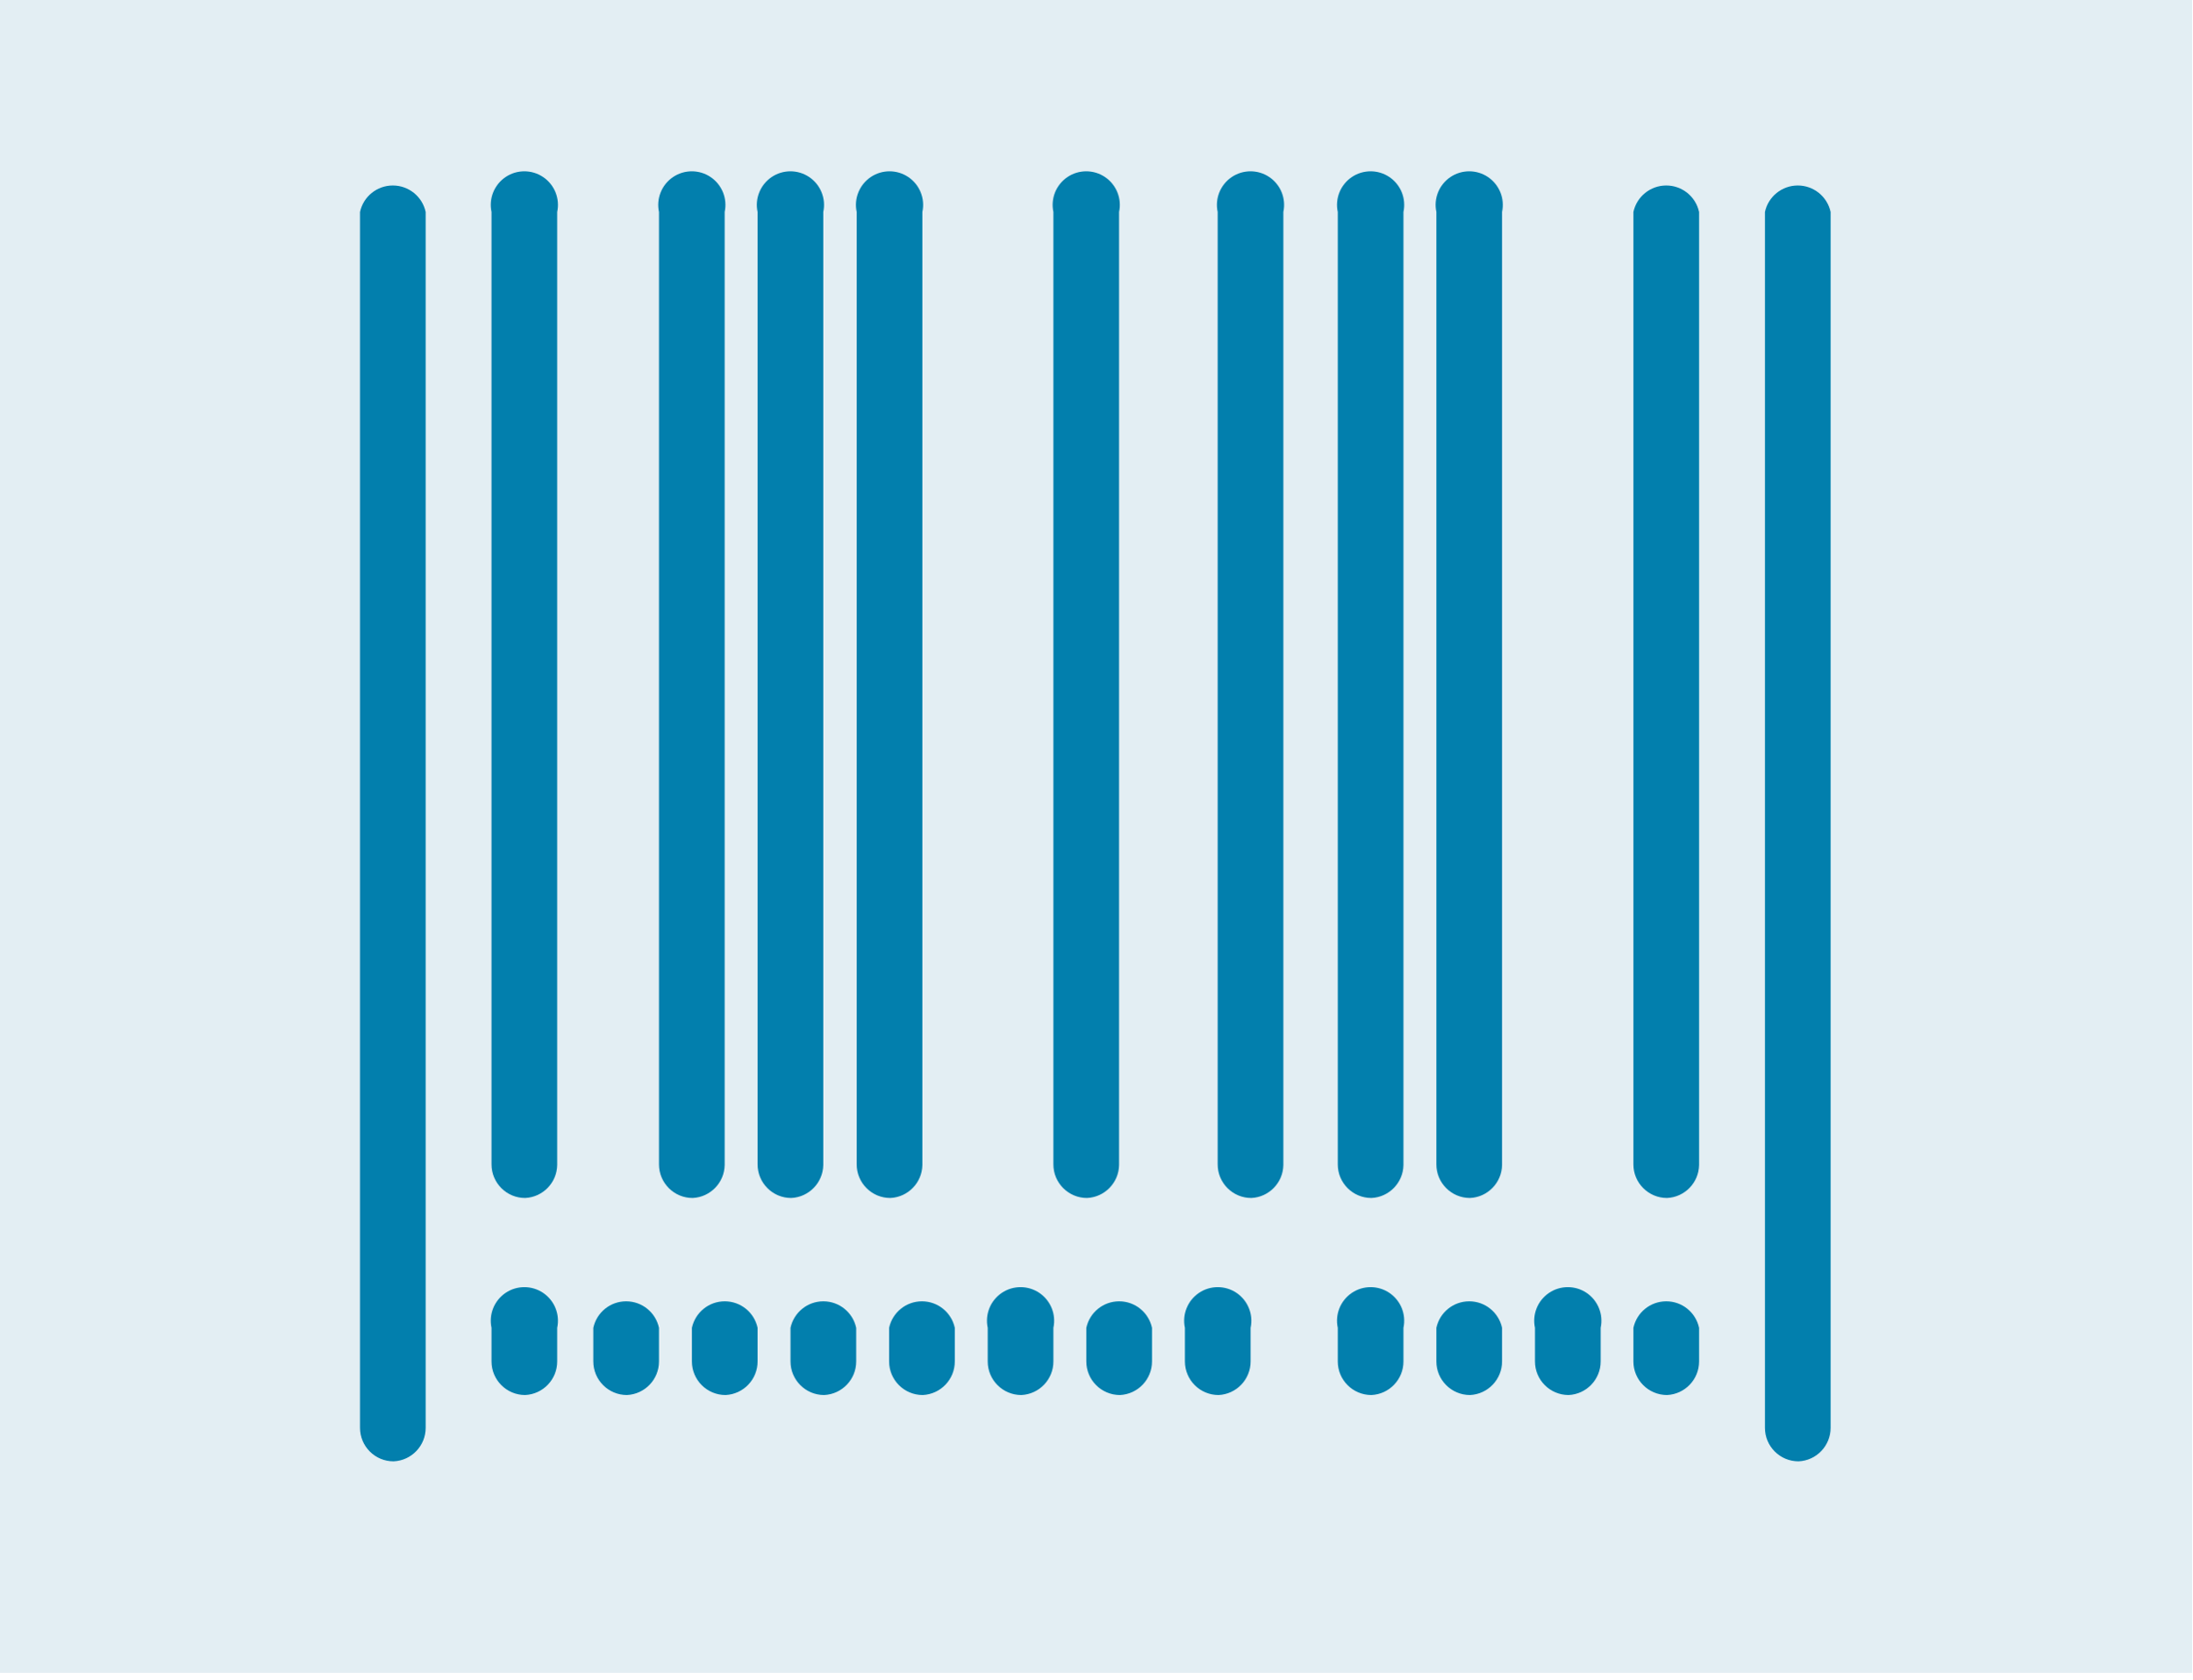
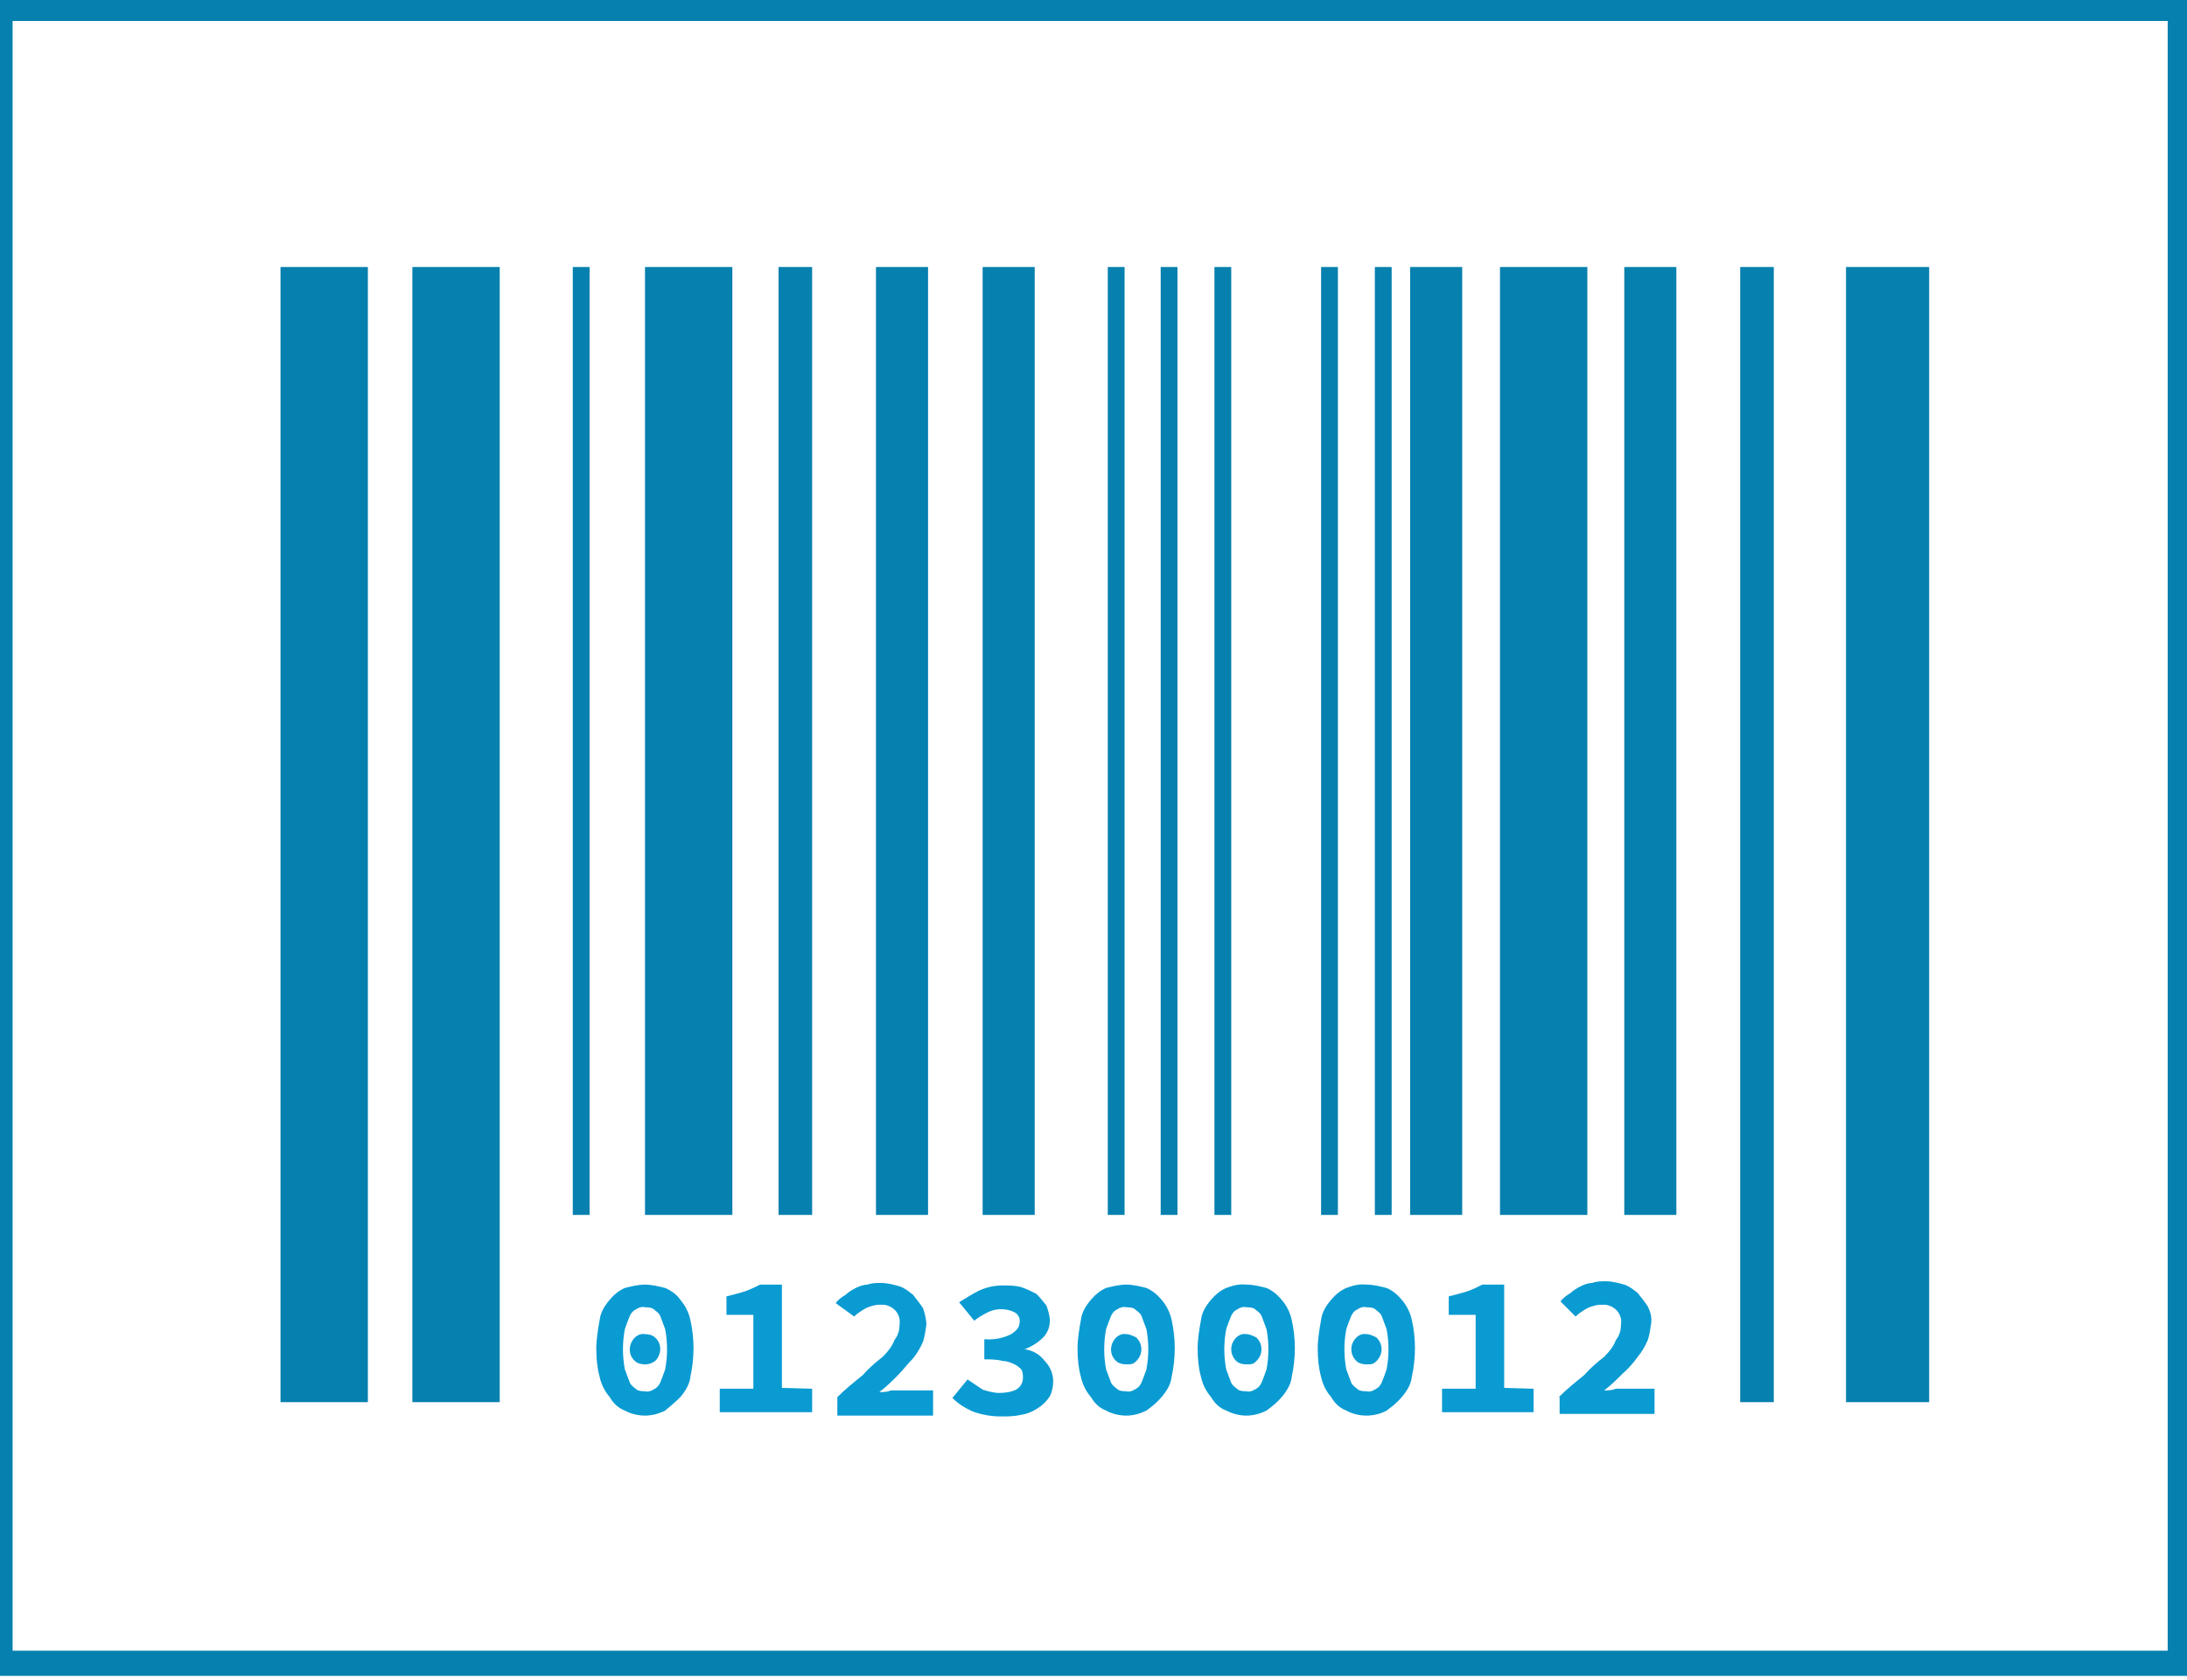
- <svg xmlns="http://www.w3.org/2000/svg" id="Layer_1" data-name="Layer 1" viewBox="0 0 130.5 100">
-   <defs>
-     <style>.cls-1{fill:#e3eef3;}.cls-2{fill:#027fad;}</style>
-   </defs>
-   <rect class="cls-1" width="130.5" height="99.59" />
-   <path class="cls-2" d="M23.43,87a2,2,0,0,1-2-2V12.62a2,2,0,0,1,3.91,0V85A2,2,0,0,1,23.43,87Z" />
-   <path class="cls-2" d="M107.07,87a2,2,0,0,1-2-2V12.62a2,2,0,0,1,3.91,0V85A2,2,0,0,1,107.07,87Z" />
-   <path class="cls-2" d="M31.26,71.32a2,2,0,0,1-2-2V12.62a2,2,0,1,1,3.91,0V69.36A2,2,0,0,1,31.26,71.32Z" />
-   <path class="cls-2" d="M41.23,71.32a2,2,0,0,1-2-2V12.62a2,2,0,1,1,3.91,0V69.36A2,2,0,0,1,41.23,71.32Z" />
-   <path class="cls-2" d="M47.1,71.32a2,2,0,0,1-2-2V12.62a2,2,0,1,1,3.91,0V69.36A2,2,0,0,1,47.1,71.32Z" />
-   <path class="cls-2" d="M53,71.32a2,2,0,0,1-2-2V12.62a2,2,0,1,1,3.91,0V69.36A2,2,0,0,1,53,71.32Z" />
-   <path class="cls-2" d="M64.71,71.32a2,2,0,0,1-2-2V12.62a2,2,0,1,1,3.91,0V69.36A2,2,0,0,1,64.71,71.32Z" />
-   <path class="cls-2" d="M74.49,71.32a2,2,0,0,1-2-2V12.62a2,2,0,1,1,3.91,0V69.36A2,2,0,0,1,74.49,71.32Z" />
-   <path class="cls-2" d="M81.64,71.32a2,2,0,0,1-2-2V12.62a2,2,0,1,1,3.91,0V69.36A2,2,0,0,1,81.64,71.32Z" />
-   <path class="cls-2" d="M87.51,71.32a2,2,0,0,1-2-2V12.62a2,2,0,1,1,3.91,0V69.36A2,2,0,0,1,87.51,71.32Z" />
-   <path class="cls-2" d="M99.24,71.32a2,2,0,0,1-2-2V12.62a2,2,0,0,1,3.91,0V69.36A2,2,0,0,1,99.24,71.32Z" />
-   <path class="cls-2" d="M31.26,83.05a2,2,0,0,1-2-2v-2a2,2,0,1,1,3.91,0v2A2,2,0,0,1,31.26,83.05Z" />
-   <path class="cls-2" d="M37.32,83.05a2,2,0,0,1-2-2v-2a2,2,0,0,1,3.91,0v2A2,2,0,0,1,37.32,83.05Z" />
-   <path class="cls-2" d="M43.19,83.05a2,2,0,0,1-2-2v-2a2,2,0,0,1,3.91,0v2A2,2,0,0,1,43.19,83.05Z" />
-   <path class="cls-2" d="M49.06,83.05a2,2,0,0,1-2-2v-2a2,2,0,0,1,3.91,0v2A2,2,0,0,1,49.06,83.05Z" />
-   <path class="cls-2" d="M54.93,83.05a2,2,0,0,1-2-2v-2a2,2,0,0,1,3.91,0v2A2,2,0,0,1,54.93,83.05Z" />
-   <path class="cls-2" d="M60.8,83.05a2,2,0,0,1-2-2v-2a2,2,0,1,1,3.91,0v2A2,2,0,0,1,60.8,83.05Z" />
-   <path class="cls-2" d="M66.67,83.05a2,2,0,0,1-2-2v-2a2,2,0,0,1,3.91,0v2A2,2,0,0,1,66.67,83.05Z" />
-   <path class="cls-2" d="M72.54,83.05a2,2,0,0,1-2-2v-2a2,2,0,1,1,3.91,0v2A2,2,0,0,1,72.54,83.05Z" />
-   <path class="cls-2" d="M81.64,83.05a2,2,0,0,1-2-2v-2a2,2,0,1,1,3.91,0v2A2,2,0,0,1,81.64,83.05Z" />
-   <path class="cls-2" d="M87.51,83.05a2,2,0,0,1-2-2v-2a2,2,0,0,1,3.91,0v2A2,2,0,0,1,87.51,83.05Z" />
-   <path class="cls-2" d="M93.38,83.05a2,2,0,0,1-2-2v-2a2,2,0,1,1,3.91,0v2A2,2,0,0,1,93.38,83.05Z" />
-   <path class="cls-2" d="M99.24,83.05a2,2,0,0,1-2-2v-2a2,2,0,0,1,3.91,0v2A2,2,0,0,1,99.24,83.05Z" />
+ <svg xmlns="http://www.w3.org/2000/svg" version="1.1" id="Layer_1" x="0px" y="0px" viewBox="0 0 260.4 200" style="enable-background:new 0 0 260.4 200;" xml:space="preserve">
+   <style type="text/css">
+ 	.st0{fill:#0680AE;}
+ 	.st1{fill:#0A9BD2;}
+ </style>
+   <path class="st0" d="M261.1,199.6H-1.5V-0.5h262.6V199.6z M1.5,196.6h256.6V2.5H1.5V196.6z" />
+   <rect x="33.4" y="31.8" class="st0" width="10.4" height="135.2" />
+   <rect x="49.1" y="31.8" class="st0" width="10.4" height="135.2" />
+   <rect x="219.8" y="31.8" class="st0" width="9.9" height="135.2" />
+   <rect x="68.2" y="31.8" class="st0" width="2" height="112.9" />
+   <rect x="92.7" y="31.8" class="st0" width="4" height="112.9" />
+   <rect x="104.3" y="31.8" class="st0" width="6.2" height="112.9" />
+   <rect x="76.8" y="31.8" class="st0" width="10.4" height="112.9" />
+   <rect x="117" y="31.8" class="st0" width="6.2" height="112.9" />
+   <rect x="144.6" y="31.8" class="st0" width="2" height="112.9" />
+   <rect x="163.7" y="31.8" class="st0" width="2" height="112.9" />
+   <rect x="157.3" y="31.8" class="st0" width="2" height="112.9" />
+   <rect x="131.9" y="31.8" class="st0" width="2" height="112.9" />
+   <rect x="138.2" y="31.8" class="st0" width="2" height="112.9" />
+   <rect x="167.9" y="31.8" class="st0" width="6.2" height="112.9" />
+   <rect x="193.4" y="31.8" class="st0" width="6.2" height="112.9" />
+   <rect x="207.2" y="31.8" class="st0" width="4" height="135.2" />
+   <rect x="178.6" y="31.8" class="st0" width="10.4" height="112.9" />
+   <path class="st1" d="M76.8,168.6c-0.8,0-1.7-0.2-2.4-0.6c-0.8-0.3-1.4-0.9-1.8-1.6c-0.6-0.7-1-1.5-1.2-2.4c-0.3-1.1-0.4-2.2-0.4-3.4  c0-1.1,0.2-2.3,0.4-3.4c0.1-0.9,0.6-1.7,1.2-2.4c0.5-0.6,1.1-1.1,1.8-1.4c0.8-0.2,1.6-0.4,2.4-0.4c0.8,0,1.6,0.2,2.4,0.4  c0.7,0.3,1.4,0.8,1.8,1.4c0.6,0.7,1,1.5,1.2,2.4c0.5,2.2,0.5,4.5,0,6.8c-0.1,0.9-0.6,1.7-1.2,2.4c-0.6,0.6-1.2,1.1-1.8,1.6  C78.4,168.4,77.6,168.6,76.8,168.6z M76.8,155.7c-0.3-0.1-0.7,0-1,0.2c-0.4,0.2-0.6,0.4-0.8,0.8c-0.2,0.5-0.4,1-0.6,1.6  c-0.3,1.6-0.3,3.2,0,4.8c0.2,0.5,0.4,1.1,0.6,1.6c0.2,0.4,0.6,0.6,0.8,0.8c0.3,0.2,0.7,0.2,1,0.2c0.3,0.1,0.7,0,1-0.2  c0.4-0.2,0.6-0.4,0.8-0.8c0.2-0.5,0.4-1,0.6-1.6c0.3-1.6,0.3-3.2,0-4.8c-0.2-0.5-0.4-1.1-0.6-1.6c-0.2-0.4-0.6-0.6-0.8-0.8  C77.5,155.7,77.1,155.7,76.8,155.7L76.8,155.7z M76.8,162.5c-0.4,0-0.9-0.1-1.2-0.4c-0.8-0.7-0.8-1.9-0.1-2.7c0,0,0,0,0.1-0.1  c0.3-0.3,0.8-0.5,1.2-0.4c0.4,0,0.9,0.1,1.2,0.4c0.8,0.7,0.8,1.9,0.1,2.7c0,0,0,0-0.1,0.1C77.6,162.4,77.2,162.5,76.8,162.5  L76.8,162.5z" />
+   <path class="st1" d="M96.7,165.4v2.8H85.7v-2.8h4v-8.8h-3.2v-2.2c0.8-0.2,1.6-0.4,2.2-0.6c0.6-0.2,1.2-0.5,1.8-0.8h2.6v12.3  L96.7,165.4z" />
+   <path class="st1" d="M99.7,166.4c0.9-0.9,2-1.8,3-2.6c0.7-0.8,1.5-1.5,2.4-2.2c0.6-0.6,1.1-1.2,1.4-2c0.4-0.5,0.6-1.1,0.6-1.8  c0.2-1.2-0.6-2.2-1.8-2.4c-0.2,0-0.4,0-0.6,0c-0.6,0-1.1,0.2-1.6,0.4c-0.5,0.3-1,0.6-1.4,1l-2.2-1.6c0.3-0.4,0.7-0.7,1.2-1  c0.3-0.3,0.8-0.6,1.2-0.8c0.4-0.2,0.9-0.4,1.4-0.4c0.5-0.2,1.1-0.2,1.6-0.2c0.7,0,1.5,0.2,2.2,0.4c0.6,0.2,1.1,0.6,1.6,1  c0.4,0.5,0.8,1,1.2,1.6c0.2,0.6,0.4,1.3,0.4,2c-0.1,0.7-0.2,1.4-0.4,2c-0.3,0.7-0.7,1.4-1.2,2c-0.6,0.6-1.2,1.4-1.8,2  c-0.7,0.7-1.4,1.4-2.2,2c0.5,0,0.9,0,1.4-0.2h5v3H99.7V166.4z" />
+   <path class="st1" d="M115.2,164.3c0.6,0.4,1.2,0.8,1.8,1.2c0.6,0.2,1.3,0.4,2,0.4c0.7,0,1.4-0.1,2-0.4c0.5-0.3,0.8-0.8,0.8-1.4  c0-0.3,0-0.7-0.2-1c-0.2-0.2-0.5-0.5-0.8-0.6c-0.4-0.2-0.9-0.4-1.4-0.4c-0.7-0.2-1.5-0.2-2.2-0.2v-2.4c1.1,0.1,2.2-0.1,3.2-0.6  c0.6-0.4,1-0.8,1-1.4c0.1-0.5-0.2-1-0.6-1.2c-1-0.5-2.2-0.5-3.2,0c-0.6,0.3-1.1,0.6-1.6,1l-1.8-2.2c0.8-0.5,1.6-1,2.4-1.4  c0.9-0.4,1.8-0.6,2.8-0.6c0.7,0,1.5,0,2.2,0.2c0.6,0.2,1.2,0.5,1.8,0.8c0.4,0.4,0.8,0.9,1.2,1.4c0.2,0.6,0.4,1.2,0.4,1.8  c0,0.8-0.3,1.5-0.8,2c-0.6,0.6-1.4,1.1-2.2,1.4l0,0c0.9,0.1,1.8,0.6,2.4,1.4c0.6,0.6,1,1.5,1,2.4c0,0.6-0.1,1.2-0.4,1.8  c-0.4,0.6-0.8,1-1.4,1.4c-0.6,0.4-1.3,0.7-2,0.8c-0.8,0.2-1.6,0.2-2.4,0.2c-1.2,0-2.3-0.2-3.4-0.6c-0.9-0.4-1.7-0.9-2.4-1.6  L115.2,164.3z" />
+   <path class="st1" d="M134.1,168.6c-0.8,0-1.7-0.2-2.4-0.6c-0.8-0.3-1.4-0.9-1.8-1.6c-0.6-0.7-1-1.5-1.2-2.4  c-0.3-1.1-0.4-2.2-0.4-3.4c0-1.1,0.2-2.3,0.4-3.4c0.1-0.9,0.6-1.7,1.2-2.4c0.5-0.6,1.1-1.1,1.8-1.4c0.8-0.2,1.6-0.4,2.4-0.4  c0.8,0,1.6,0.2,2.4,0.4c0.7,0.3,1.3,0.8,1.8,1.4c0.6,0.7,1,1.5,1.2,2.4c0.5,2.2,0.5,4.5,0,6.8c-0.1,0.9-0.6,1.7-1.2,2.4  c-0.5,0.6-1.1,1.1-1.8,1.6C135.7,168.4,134.9,168.6,134.1,168.6z M134.1,155.7c-0.3-0.1-0.7,0-1,0.2c-0.4,0.2-0.6,0.4-0.8,0.8  c-0.2,0.5-0.4,1-0.6,1.6c-0.3,1.6-0.3,3.2,0,4.8c0.2,0.5,0.4,1.1,0.6,1.6c0.2,0.4,0.6,0.6,0.8,0.8c0.3,0.2,0.7,0.2,1,0.2  c0.3,0.1,0.7,0,1-0.2c0.4-0.2,0.6-0.4,0.8-0.8c0.2-0.5,0.4-1,0.6-1.6c0.3-1.6,0.3-3.2,0-4.8c-0.2-0.5-0.4-1.1-0.6-1.6  c-0.2-0.4-0.6-0.6-0.8-0.8C134.8,155.7,134.4,155.7,134.1,155.7L134.1,155.7z M134.1,162.5c-0.4,0-0.9-0.1-1.2-0.4  c-0.8-0.7-0.8-1.9-0.1-2.7c0,0,0,0,0.1-0.1c0.3-0.3,0.8-0.5,1.2-0.4c0.4,0,0.8,0.2,1.2,0.4c0.4,0.4,0.6,0.9,0.6,1.4  c0,0.5-0.2,1-0.6,1.4C134.9,162.5,134.7,162.5,134.1,162.5L134.1,162.5z" />
+   <path class="st1" d="M148.4,168.6c-0.8,0-1.6-0.2-2.4-0.6c-0.8-0.3-1.4-0.9-1.8-1.6c-0.6-0.7-1-1.5-1.2-2.4  c-0.3-1.1-0.4-2.2-0.4-3.4c0-1.1,0.2-2.3,0.4-3.4c0.1-0.9,0.6-1.7,1.2-2.4c0.5-0.6,1.1-1.1,1.8-1.4c0.8-0.3,1.6-0.5,2.4-0.4  c0.8,0,1.6,0.2,2.4,0.4c0.7,0.3,1.3,0.8,1.8,1.4c0.6,0.7,1,1.5,1.2,2.4c0.5,2.2,0.5,4.5,0,6.8c-0.1,0.9-0.6,1.7-1.2,2.4  c-0.5,0.6-1.1,1.1-1.8,1.6C150,168.4,149.2,168.6,148.4,168.6z M148.4,155.7c-0.3-0.1-0.7,0-1,0.2c-0.4,0.2-0.6,0.4-0.8,0.8  c-0.2,0.5-0.4,1-0.6,1.6c-0.3,1.6-0.3,3.2,0,4.8c0.2,0.5,0.4,1.1,0.6,1.6c0.2,0.4,0.6,0.6,0.8,0.8c0.3,0.2,0.7,0.2,1,0.2  c0.3,0.1,0.7,0,1-0.2c0.4-0.2,0.6-0.4,0.8-0.8c0.2-0.5,0.4-1,0.6-1.6c0.3-1.6,0.3-3.2,0-4.8c-0.2-0.5-0.4-1.1-0.6-1.6  c-0.2-0.4-0.6-0.6-0.8-0.8C149.1,155.7,148.7,155.7,148.4,155.7L148.4,155.7z M148.4,162.5c-0.4,0-0.9-0.1-1.2-0.4  c-0.4-0.4-0.6-0.9-0.6-1.4c0-0.5,0.2-1,0.6-1.4c0.3-0.3,0.8-0.5,1.2-0.4c0.4,0,0.8,0.2,1.2,0.4c0.4,0.4,0.6,0.9,0.6,1.4  c0,0.5-0.2,1-0.6,1.4C149.2,162.5,149,162.5,148.4,162.5L148.4,162.5z" />
+   <path class="st1" d="M162.7,168.6c-0.8,0-1.7-0.2-2.4-0.6c-0.8-0.3-1.4-0.9-1.8-1.6c-0.6-0.7-1-1.5-1.2-2.4  c-0.3-1.1-0.4-2.2-0.4-3.4c0-1.1,0.2-2.3,0.4-3.4c0.1-0.9,0.6-1.7,1.2-2.4c0.5-0.6,1.1-1.1,1.8-1.4c0.8-0.3,1.6-0.5,2.4-0.4  c0.8,0,1.6,0.2,2.4,0.4c0.7,0.3,1.3,0.8,1.8,1.4c0.6,0.7,1,1.5,1.2,2.4c0.5,2.2,0.5,4.5,0,6.8c-0.1,0.9-0.6,1.7-1.2,2.4  c-0.5,0.6-1.1,1.1-1.8,1.6C164.4,168.4,163.5,168.6,162.7,168.6z M162.7,155.7c-0.3-0.1-0.7,0-1,0.2c-0.4,0.2-0.6,0.4-0.8,0.8  c-0.2,0.5-0.4,1-0.6,1.6c-0.3,1.6-0.3,3.2,0,4.8c0.2,0.5,0.4,1.1,0.6,1.6c0.2,0.4,0.6,0.6,0.8,0.8c0.3,0.2,0.7,0.2,1,0.2  c0.3,0.1,0.7,0,1-0.2c0.4-0.2,0.6-0.4,0.8-0.8c0.2-0.5,0.4-1,0.6-1.6c0.3-1.6,0.3-3.2,0-4.8c-0.2-0.5-0.4-1.1-0.6-1.6  c-0.2-0.4-0.6-0.6-0.8-0.8C163.4,155.7,163,155.7,162.7,155.7L162.7,155.7z M162.7,162.5c-0.4,0-0.9-0.1-1.2-0.4  c-0.4-0.4-0.6-0.9-0.6-1.4c0-0.5,0.2-1,0.6-1.4c0.3-0.3,0.8-0.5,1.2-0.4c0.4,0,0.8,0.2,1.2,0.4c0.4,0.4,0.6,0.9,0.6,1.4  c0,0.5-0.2,1-0.6,1.4C163.5,162.5,163.3,162.5,162.7,162.5L162.7,162.5z" />
+   <path class="st1" d="M182.6,165.4v2.8h-10.9v-2.8h4v-8.8h-3.2v-2.2c0.8-0.2,1.6-0.4,2.2-0.6c0.6-0.2,1.2-0.5,1.8-0.8h2.6v12.3  L182.6,165.4z" />
+   <path class="st1" d="M185.6,166.4c0.9-0.9,2-1.8,3-2.6c0.7-0.8,1.5-1.5,2.4-2.2c0.6-0.6,1.1-1.2,1.4-2c0.4-0.5,0.6-1.1,0.6-1.8  c0.2-1.2-0.6-2.2-1.8-2.4c-0.2,0-0.4,0-0.6,0c-0.6,0-1.1,0.2-1.6,0.4c-0.5,0.3-1,0.6-1.4,1l-1.8-1.8c0.3-0.4,0.7-0.7,1.2-1  c0.3-0.3,0.8-0.6,1.2-0.8c0.4-0.2,0.9-0.4,1.4-0.4c0.5-0.2,1.1-0.2,1.6-0.2c0.7,0,1.5,0.2,2.2,0.4c0.6,0.2,1.1,0.6,1.6,1  c0.4,0.5,0.8,1,1.2,1.6c0.3,0.6,0.5,1.3,0.4,2c-0.1,0.7-0.2,1.4-0.4,2c-0.3,0.7-0.7,1.4-1.2,2c-0.5,0.7-1.1,1.4-1.8,2  c-0.7,0.7-1.4,1.4-2.2,2c0.5,0,0.9,0,1.4-0.2h4.6v3h-11.3V166.4z" />
</svg>
